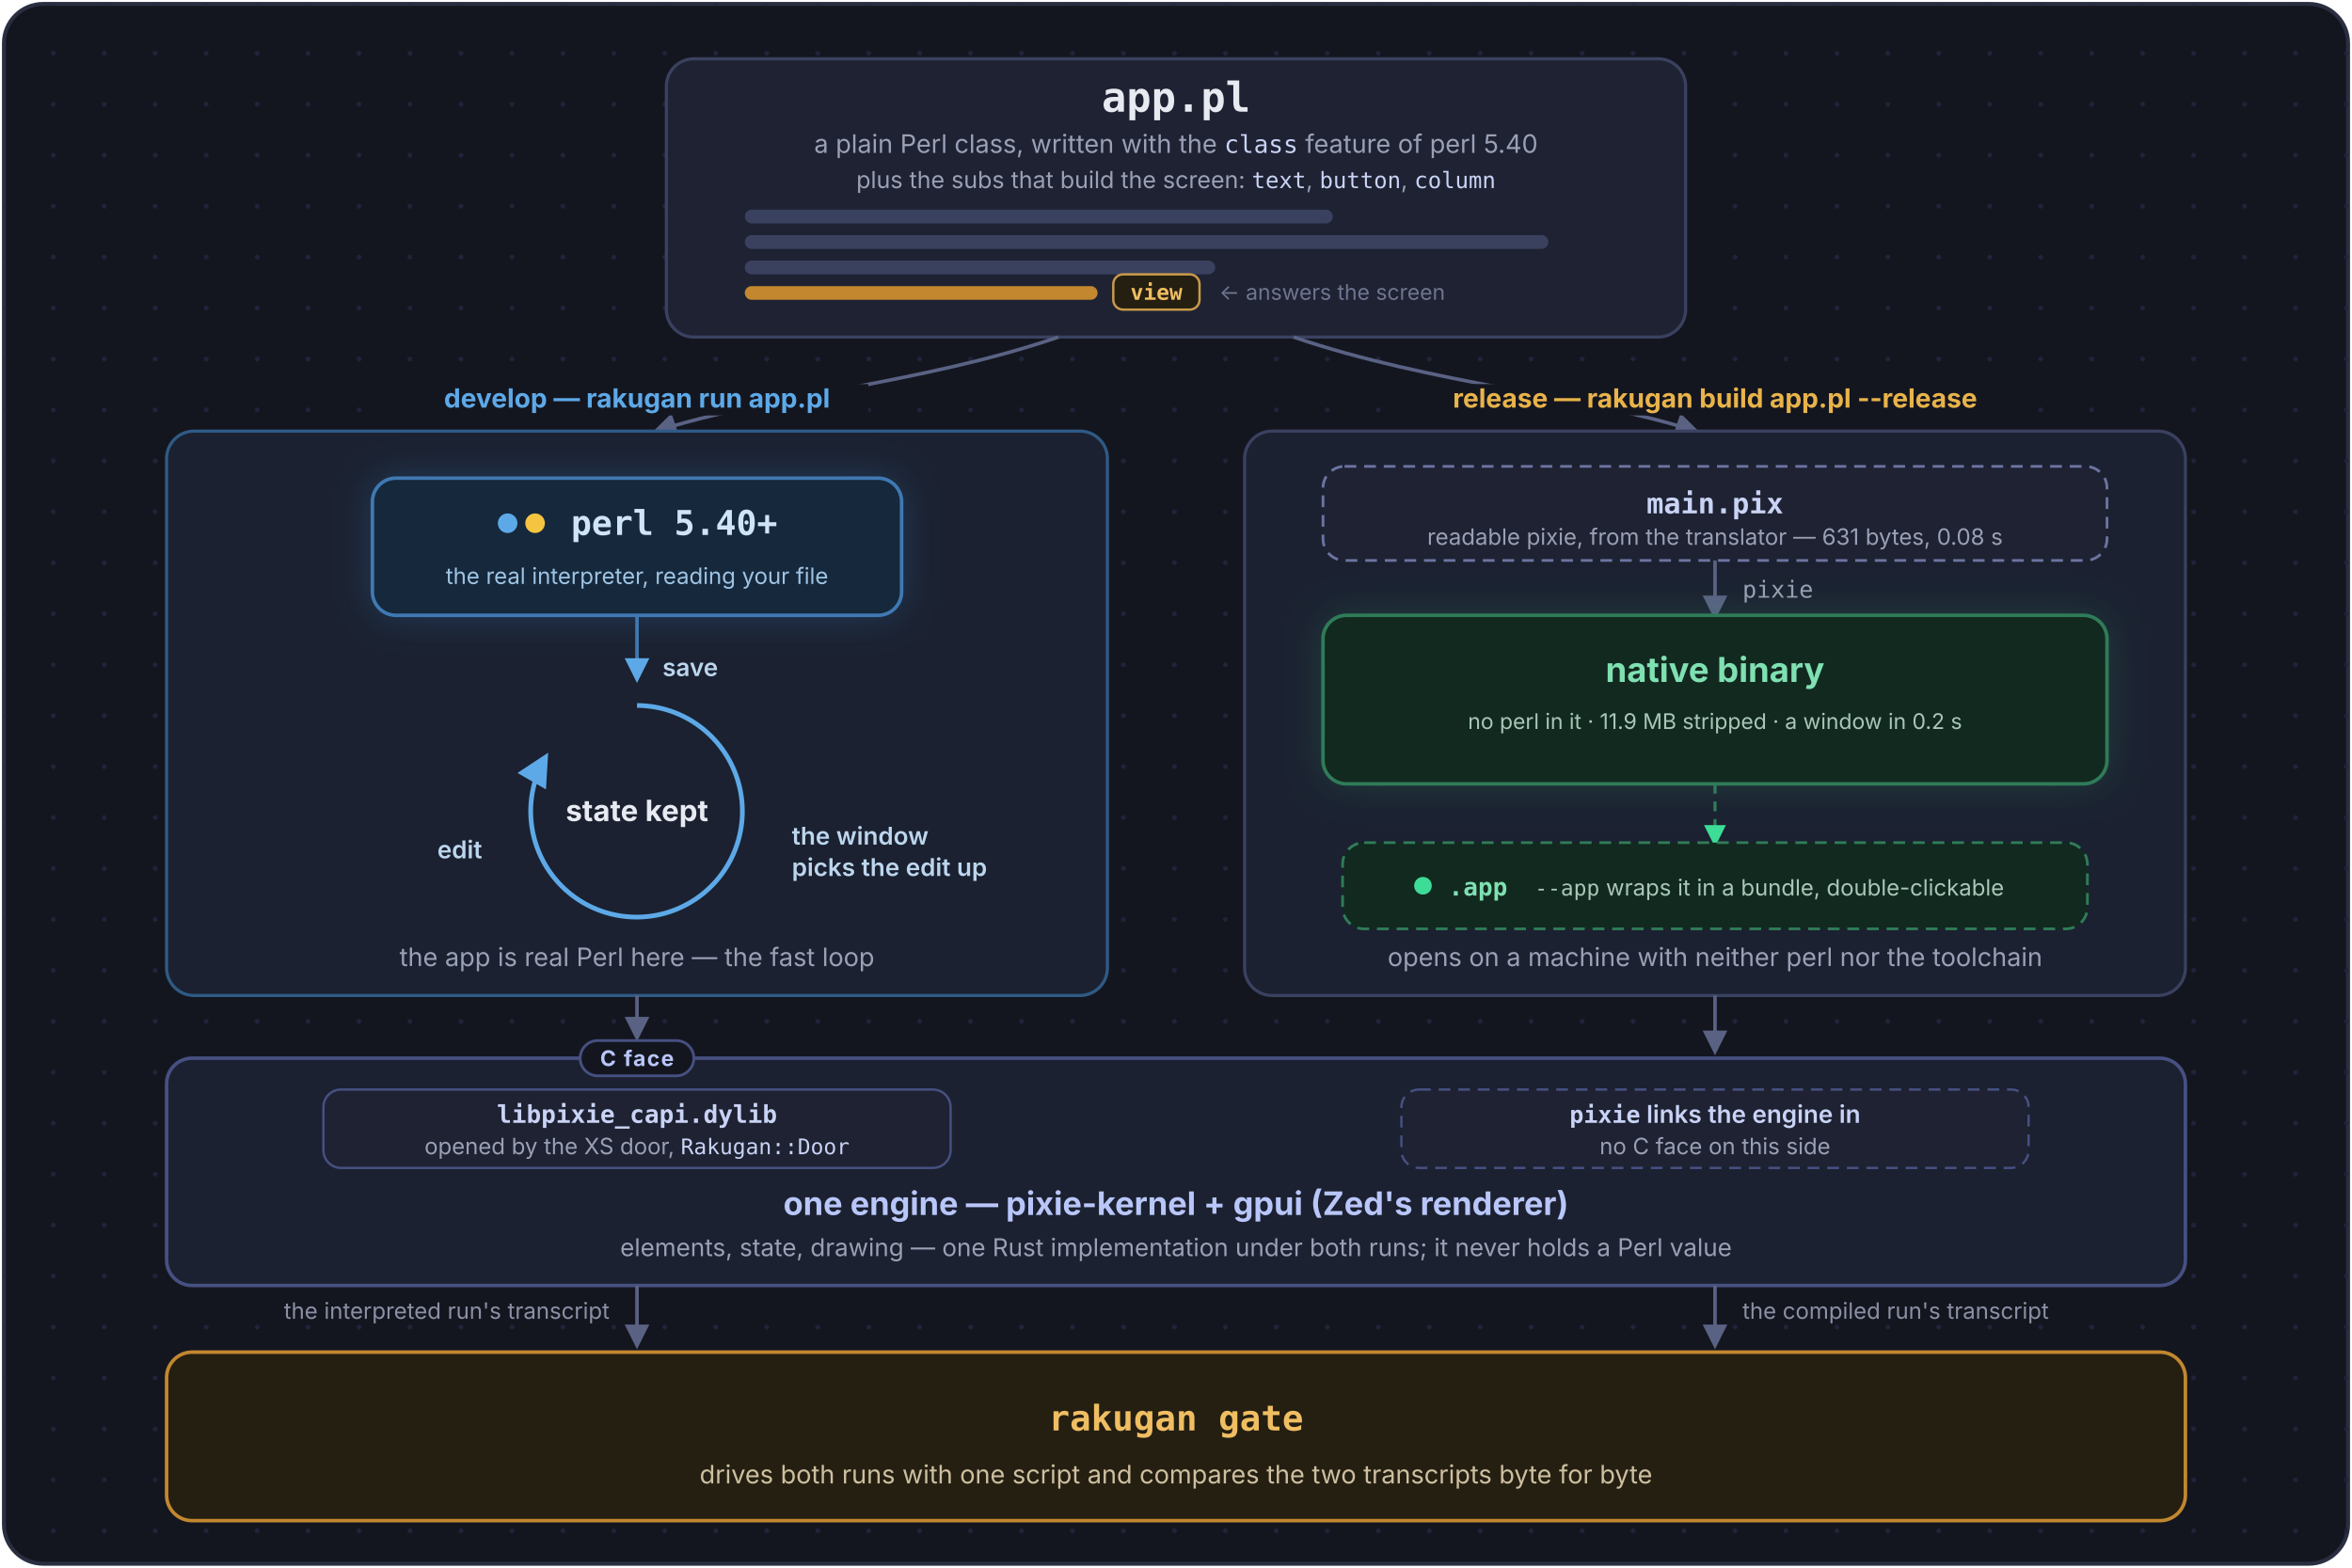
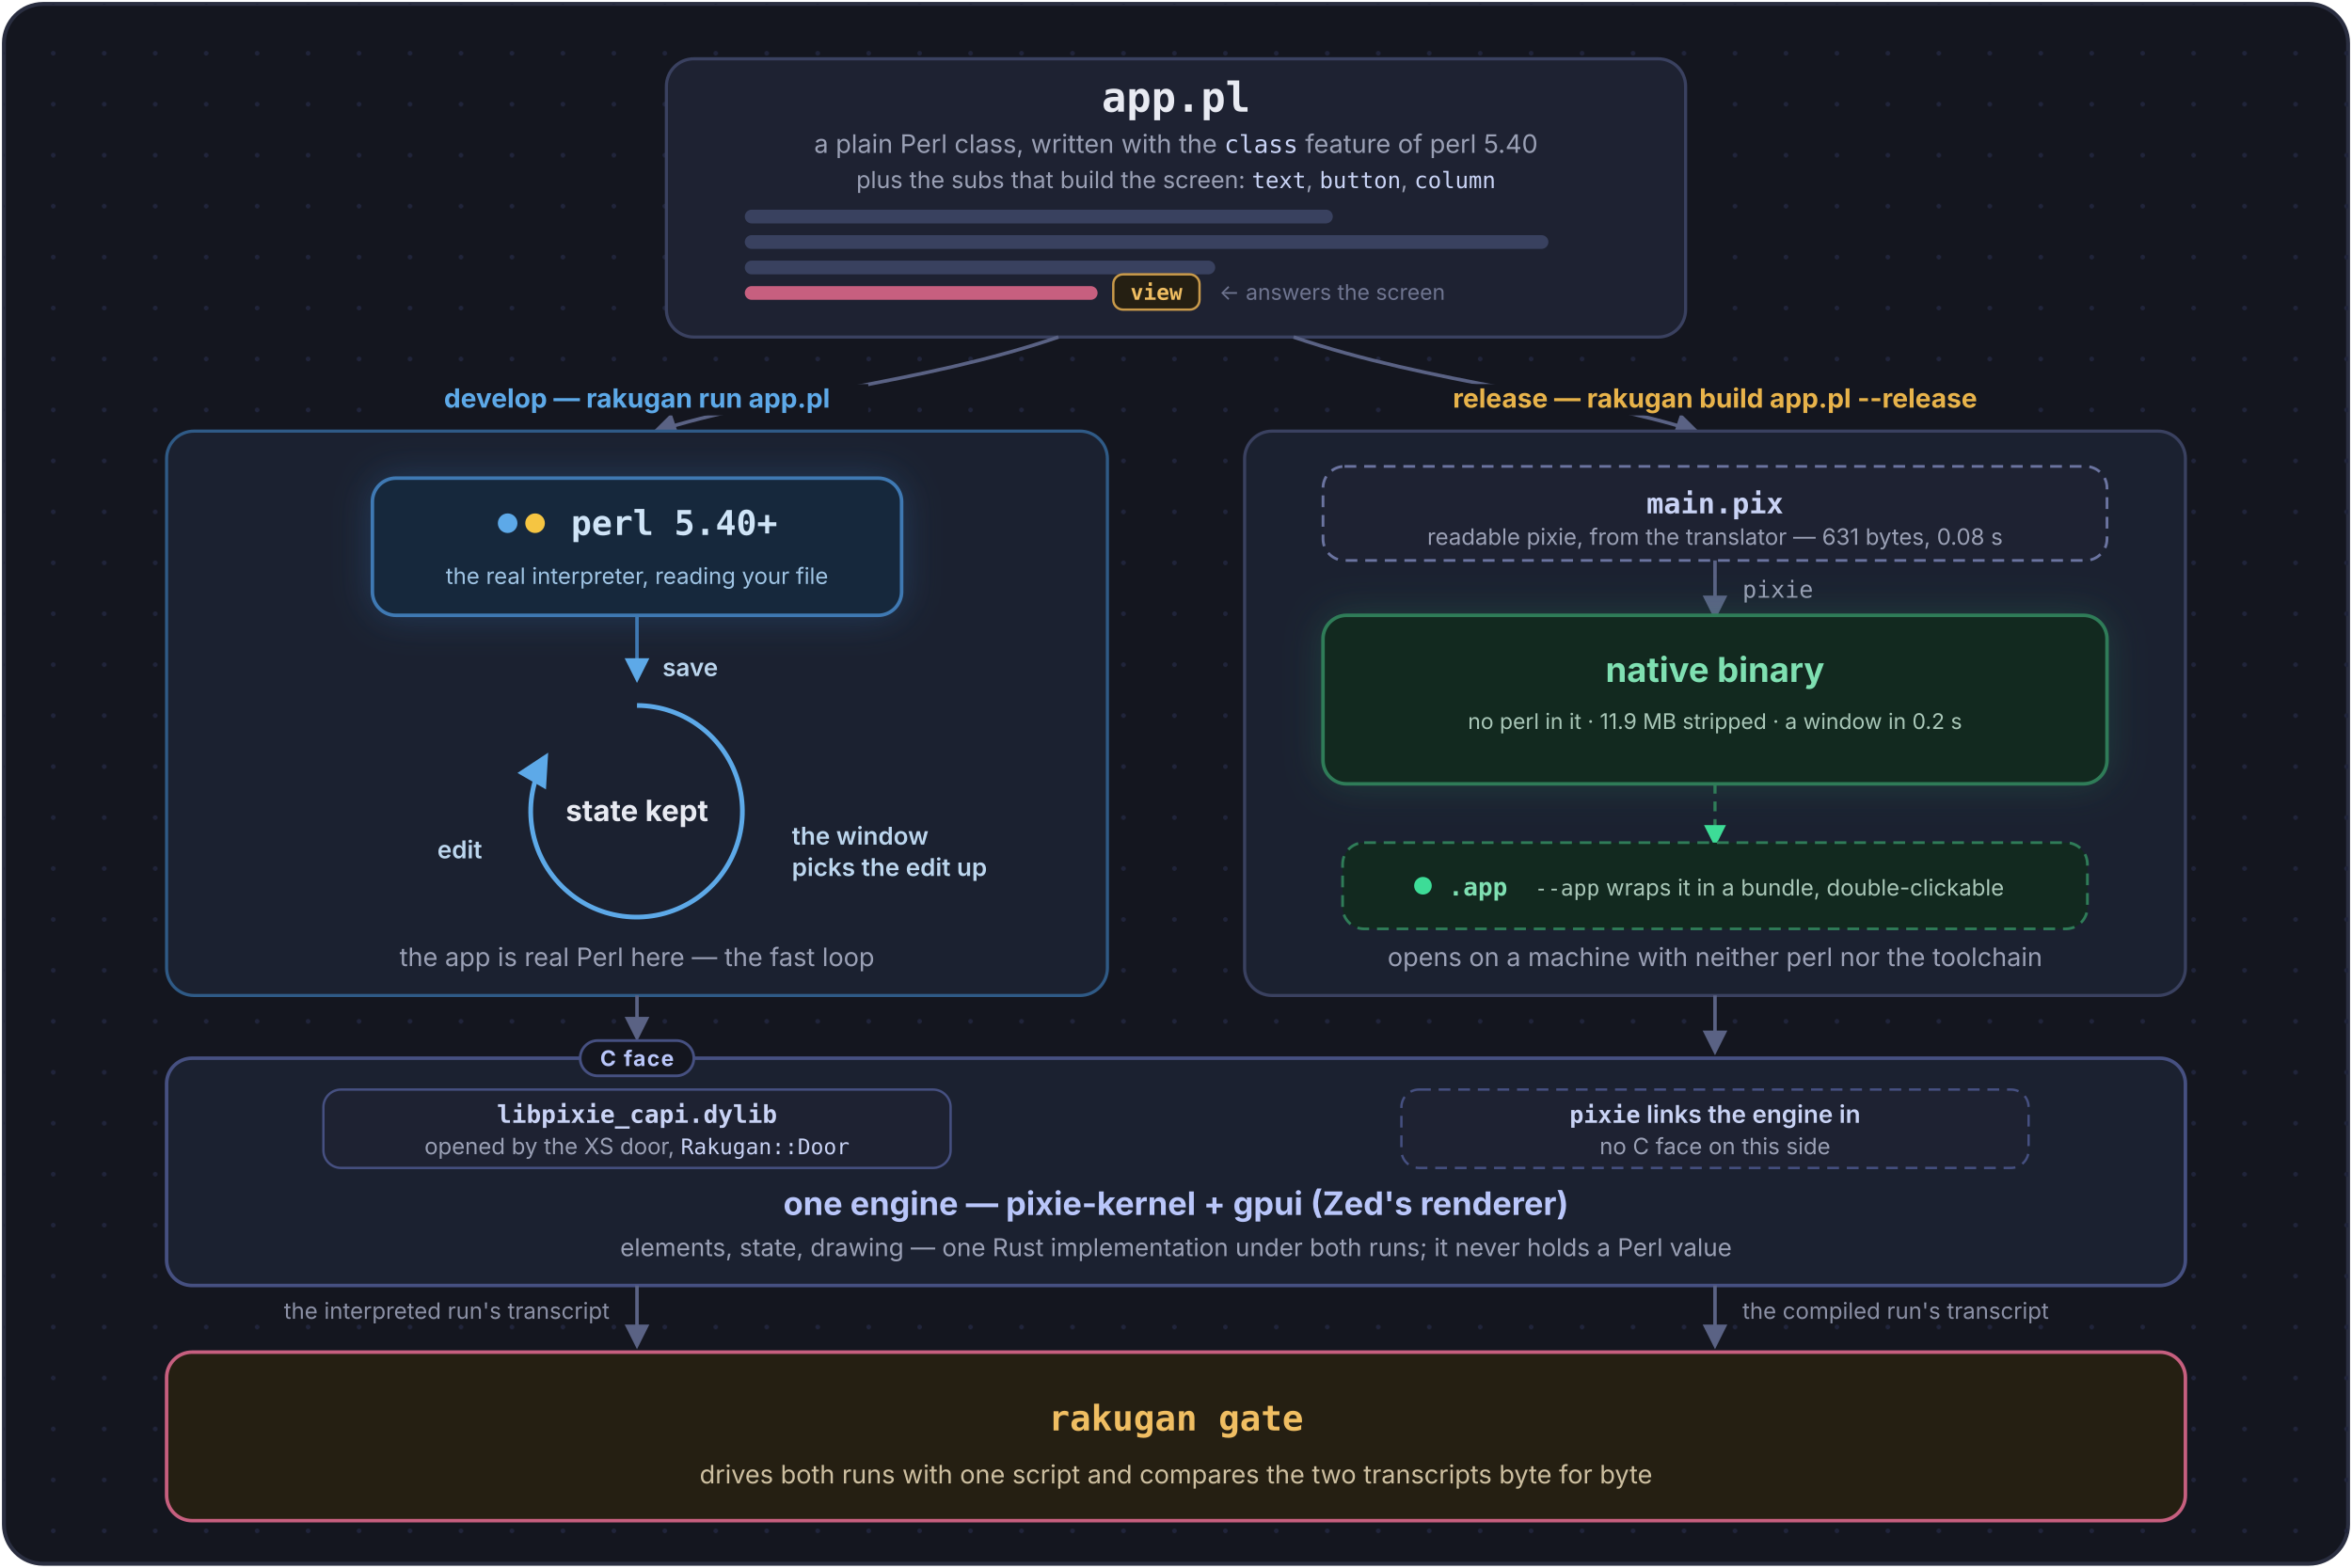
<svg xmlns="http://www.w3.org/2000/svg" viewBox="0 0 1200 800" font-family="'Hiragino Sans','Noto Sans JP',system-ui,-apple-system,sans-serif">
  <defs>
    <marker id="ar" viewBox="0 0 10 10" refX="8" refY="5" markerWidth="7" markerHeight="7" orient="auto-start-reverse">
      <path d="M0 0 L10 5 L0 10 z" fill="#5a6284" />
    </marker>
    <marker id="arB" viewBox="0 0 10 10" refX="8" refY="5" markerWidth="7" markerHeight="7" orient="auto-start-reverse">
      <path d="M0 0 L10 5 L0 10 z" fill="#5da9e8" />
    </marker>
    <marker id="arG" viewBox="0 0 10 10" refX="8" refY="5" markerWidth="7" markerHeight="7" orient="auto-start-reverse">
      <path d="M0 0 L10 5 L0 10 z" fill="#3ddc97" />
    </marker>
    <pattern id="dots" width="26" height="26" patternUnits="userSpaceOnUse">
      <circle cx="1.2" cy="1.2" r="1.2" fill="#20243a" />
    </pattern>
    <filter id="glow" x="-60%" y="-60%" width="220%" height="220%">
      <feGaussianBlur stdDeviation="10" />
    </filter>
  </defs>
  <rect x="2" y="2" width="1196" height="796" rx="20" fill="#14161f" stroke="#2a2e40" stroke-width="2" />
  <rect x="2" y="2" width="1196" height="796" rx="20" fill="url(#dots)" />
  <rect x="340" y="30" width="520" height="142" rx="14" fill="#1e2232" stroke="#3a4160" stroke-width="1.6" />
  <text x="600" y="57" text-anchor="middle" font-size="21" font-weight="700" fill="#e8eaf2" font-family="ui-monospace,'SF Mono',Menlo,monospace">app.pl</text>
  <text x="600" y="78" text-anchor="middle" font-size="13" fill="#9aa0b5">a plain Perl class, written with the <tspan font-family="ui-monospace,'SF Mono',Menlo,monospace" font-size="12.5" fill="#c9d3f5">class</tspan> feature of perl 5.40</text>
  <text x="600" y="96" text-anchor="middle" font-size="12" fill="#9aa0b5">plus the subs that build the screen: <tspan font-family="ui-monospace,'SF Mono',Menlo,monospace" font-size="11.5" fill="#c9d3f5">text</tspan>, <tspan font-family="ui-monospace,'SF Mono',Menlo,monospace" font-size="11.5" fill="#c9d3f5">button</tspan>, <tspan font-family="ui-monospace,'SF Mono',Menlo,monospace" font-size="11.5" fill="#c9d3f5">column</tspan>
  </text>
  <rect x="380" y="107" width="300" height="7" rx="3.5" fill="#39415f" />
  <rect x="380" y="120" width="410" height="7" rx="3.5" fill="#39415f" />
  <rect x="380" y="133" width="240" height="7" rx="3.5" fill="#39415f" />
-   <rect x="380" y="146" width="180" height="7" rx="3.5" fill="#c2872f" />
+   <rect x="380" y="146" width="180" height="7" rx="3.5" fill="#c75f7f" />
  <rect x="568" y="140" width="44" height="18" rx="5" fill="#251f12" stroke="#c99a4a" stroke-width="1.2" />
  <text x="590" y="153" text-anchor="middle" font-size="11" font-weight="700" fill="#f0be62" font-family="ui-monospace,'SF Mono',Menlo,monospace">view</text>
  <text x="622" y="153" font-size="11" fill="#6f7590">← answers the screen</text>
  <path d="M540 172 C 470 196, 390 202, 335 220" fill="none" stroke="#5a6284" stroke-width="1.8" marker-end="url(#ar)" />
  <path d="M660 172 C 730 196, 810 202, 865 220" fill="none" stroke="#5a6284" stroke-width="1.8" marker-end="url(#ar)" />
  <rect x="207" y="196" width="236" height="16" fill="#14161f" />
  <text x="325" y="208" text-anchor="middle" font-size="13.5" fill="#5da9e8" font-weight="700">develop — rakugan run app.pl</text>
  <rect x="712" y="196" width="326" height="16" fill="#14161f" />
  <text x="875" y="208" text-anchor="middle" font-size="13.5" fill="#e8b34a" font-weight="700">release — rakugan build app.pl --release</text>
  <rect x="85" y="220" width="480" height="288" rx="14" fill="#1b2130" stroke="#2f5a86" stroke-width="1.6" />
  <rect x="190" y="244" width="270" height="70" rx="12" fill="#2f6fae" opacity="0.35" filter="url(#glow)" />
  <rect x="190" y="244" width="270" height="70" rx="12" fill="#16283c" stroke="#3f79b3" stroke-width="1.8" />
  <circle cx="259" cy="267" r="5" fill="#5da9e8" />
  <circle cx="273" cy="267" r="5" fill="#f5c542" />
  <text x="344" y="273" text-anchor="middle" font-size="17.5" font-weight="700" fill="#cfe4f7" font-family="ui-monospace,'SF Mono',Menlo,monospace">perl 5.40+</text>
  <text x="325" y="298" text-anchor="middle" font-size="11.5" fill="#9fc4e4">the real interpreter, reading your file</text>
  <path d="M325 314 L325 346" fill="none" stroke="#3f79b3" stroke-width="1.8" marker-end="url(#arB)" />
  <path d="M 325 360 A 54 54 0 1 1 278 387" fill="none" stroke="#5da9e8" stroke-width="2.4" marker-end="url(#arB)" />
  <text x="325" y="419" text-anchor="middle" font-size="15" font-weight="700" fill="#e8eaf2">state kept</text>
  <text x="338" y="345" text-anchor="start" font-size="12.5" font-weight="600" fill="#bcd6ee">save</text>
  <text x="404" y="431" text-anchor="start" font-size="12.5" font-weight="600" fill="#bcd6ee">the window</text>
  <text x="404" y="447" text-anchor="start" font-size="12.5" font-weight="600" fill="#bcd6ee">picks the edit up</text>
  <text x="246" y="438" text-anchor="end" font-size="12.5" font-weight="600" fill="#bcd6ee">edit</text>
  <text x="325" y="493" text-anchor="middle" font-size="13" fill="#9aa0b5">the app is real Perl here — the fast loop</text>
  <rect x="635" y="220" width="480" height="288" rx="14" fill="#1b2130" stroke="#3a4160" stroke-width="1.6" />
  <rect x="675" y="238" width="400" height="48" rx="11" fill="#1e2232" stroke="#6b74a0" stroke-width="1.4" stroke-dasharray="6 4" />
  <text x="875" y="262" text-anchor="middle" font-size="14.5" font-weight="600" fill="#c9d3f5" font-family="ui-monospace,'SF Mono',Menlo,monospace">main.pix</text>
  <text x="875" y="278" text-anchor="middle" font-size="11.5" fill="#9aa0b5">readable pixie, from the translator — 631 bytes, 0.08 s</text>
  <path d="M875 286 L875 314" fill="none" stroke="#5a6284" stroke-width="1.8" marker-end="url(#ar)" />
  <text x="889" y="305" text-anchor="start" font-size="12" fill="#9aa0b5" font-family="ui-monospace,'SF Mono',Menlo,monospace">pixie</text>
  <rect x="675" y="314" width="400" height="86" rx="12" fill="#2a8f63" opacity="0.28" filter="url(#glow)" />
  <rect x="675" y="314" width="400" height="86" rx="12" fill="#12291f" stroke="#2f7c58" stroke-width="1.8" />
  <text x="875" y="348" text-anchor="middle" font-size="17.5" font-weight="700" fill="#7fe0b2">native binary</text>
  <text x="875" y="372" text-anchor="middle" font-size="11" fill="#a9c7b8">no perl in it · 11.9 MB stripped · a window in 0.2 s</text>
  <path d="M875 400 L875 430" fill="none" stroke="#2f7c58" stroke-width="1.6" stroke-dasharray="5 4" marker-end="url(#arG)" />
  <rect x="685" y="430" width="380" height="44" rx="11" fill="#12291f" stroke="#2f7c58" stroke-width="1.4" stroke-dasharray="6 4" />
  <circle cx="726" cy="452" r="4.5" fill="#3ddc97" />
  <text x="739" y="457" text-anchor="start" font-size="12.5" font-weight="700" fill="#7fe0b2" font-family="ui-monospace,'SF Mono',Menlo,monospace">.app</text>
  <text x="783" y="457" text-anchor="start" font-size="11.5" fill="#a9c7b8">
    <tspan font-family="ui-monospace,'SF Mono',Menlo,monospace" font-size="11">--app</tspan> wraps it in a bundle, double-clickable</text>
  <text x="875" y="493" text-anchor="middle" font-size="13" fill="#9aa0b5">opens on a machine with neither perl nor the toolchain</text>
  <path d="M325 508 L325 529" fill="none" stroke="#5a6284" stroke-width="1.8" marker-end="url(#ar)" />
  <path d="M875 508 L875 536" fill="none" stroke="#5a6284" stroke-width="1.8" marker-end="url(#ar)" />
  <rect x="85" y="540" width="1030" height="116" rx="13" fill="#1b2130" stroke="#465081" stroke-width="1.8" />
  <rect x="296" y="531" width="58" height="18" rx="9" fill="#14161f" stroke="#465081" stroke-width="1.4" />
  <text x="325" y="544" text-anchor="middle" font-size="11" font-weight="700" fill="#b9c6fa" letter-spacing="0.06em">C face</text>
  <rect x="165" y="556" width="320" height="40" rx="9" fill="#1e2232" stroke="#465081" stroke-width="1.2" />
  <text x="325" y="573" text-anchor="middle" font-size="12.5" font-weight="600" fill="#c9d3f5" font-family="ui-monospace,'SF Mono',Menlo,monospace">libpixie_capi.dylib</text>
  <text x="325" y="589" text-anchor="middle" font-size="11.5" fill="#9aa0b5">opened by the XS door, <tspan font-family="ui-monospace,'SF Mono',Menlo,monospace" font-size="11" fill="#c9d3f5">Rakugan::Door</tspan>
  </text>
  <rect x="715" y="556" width="320" height="40" rx="9" fill="#1e2232" stroke="#465081" stroke-width="1.2" stroke-dasharray="6 4" />
  <text x="875" y="573" text-anchor="middle" font-size="12.5" font-weight="600" fill="#c9d3f5">
    <tspan font-family="ui-monospace,'SF Mono',Menlo,monospace" font-size="12">pixie</tspan> links the engine in</text>
  <text x="875" y="589" text-anchor="middle" font-size="11.5" fill="#9aa0b5">no C face on this side</text>
  <text x="600" y="620" text-anchor="middle" font-size="16.5" font-weight="700" fill="#b9c6fa">one engine — pixie-kernel + gpui (Zed's renderer)</text>
  <text x="600" y="641" text-anchor="middle" font-size="12.5" fill="#9aa0b5">elements, state, drawing — one Rust implementation under both runs; it never holds a Perl value</text>
  <path d="M325 656 L325 686" fill="none" stroke="#5a6284" stroke-width="1.8" marker-end="url(#ar)" />
  <path d="M875 656 L875 686" fill="none" stroke="#5a6284" stroke-width="1.8" marker-end="url(#ar)" />
  <text x="311" y="673" text-anchor="end" font-size="11.5" fill="#8b90a5">the interpreted run's transcript</text>
  <text x="889" y="673" text-anchor="start" font-size="11.5" fill="#8b90a5">the compiled run's transcript</text>
-   <rect x="85" y="690" width="1030" height="86" rx="13" fill="#251f12" stroke="#c2872f" stroke-width="1.8" />
+   <rect x="85" y="690" width="1030" height="86" rx="13" fill="#251f12" stroke="#c75f7f" stroke-width="1.8" />
  <text x="600" y="730" text-anchor="middle" font-size="18" font-weight="800" fill="#f0be62" font-family="ui-monospace,'SF Mono',Menlo,monospace">rakugan gate</text>
  <text x="600" y="757" text-anchor="middle" font-size="13" fill="#cdbfa0">drives both runs with one script and compares the two transcripts byte for byte</text>
</svg>
